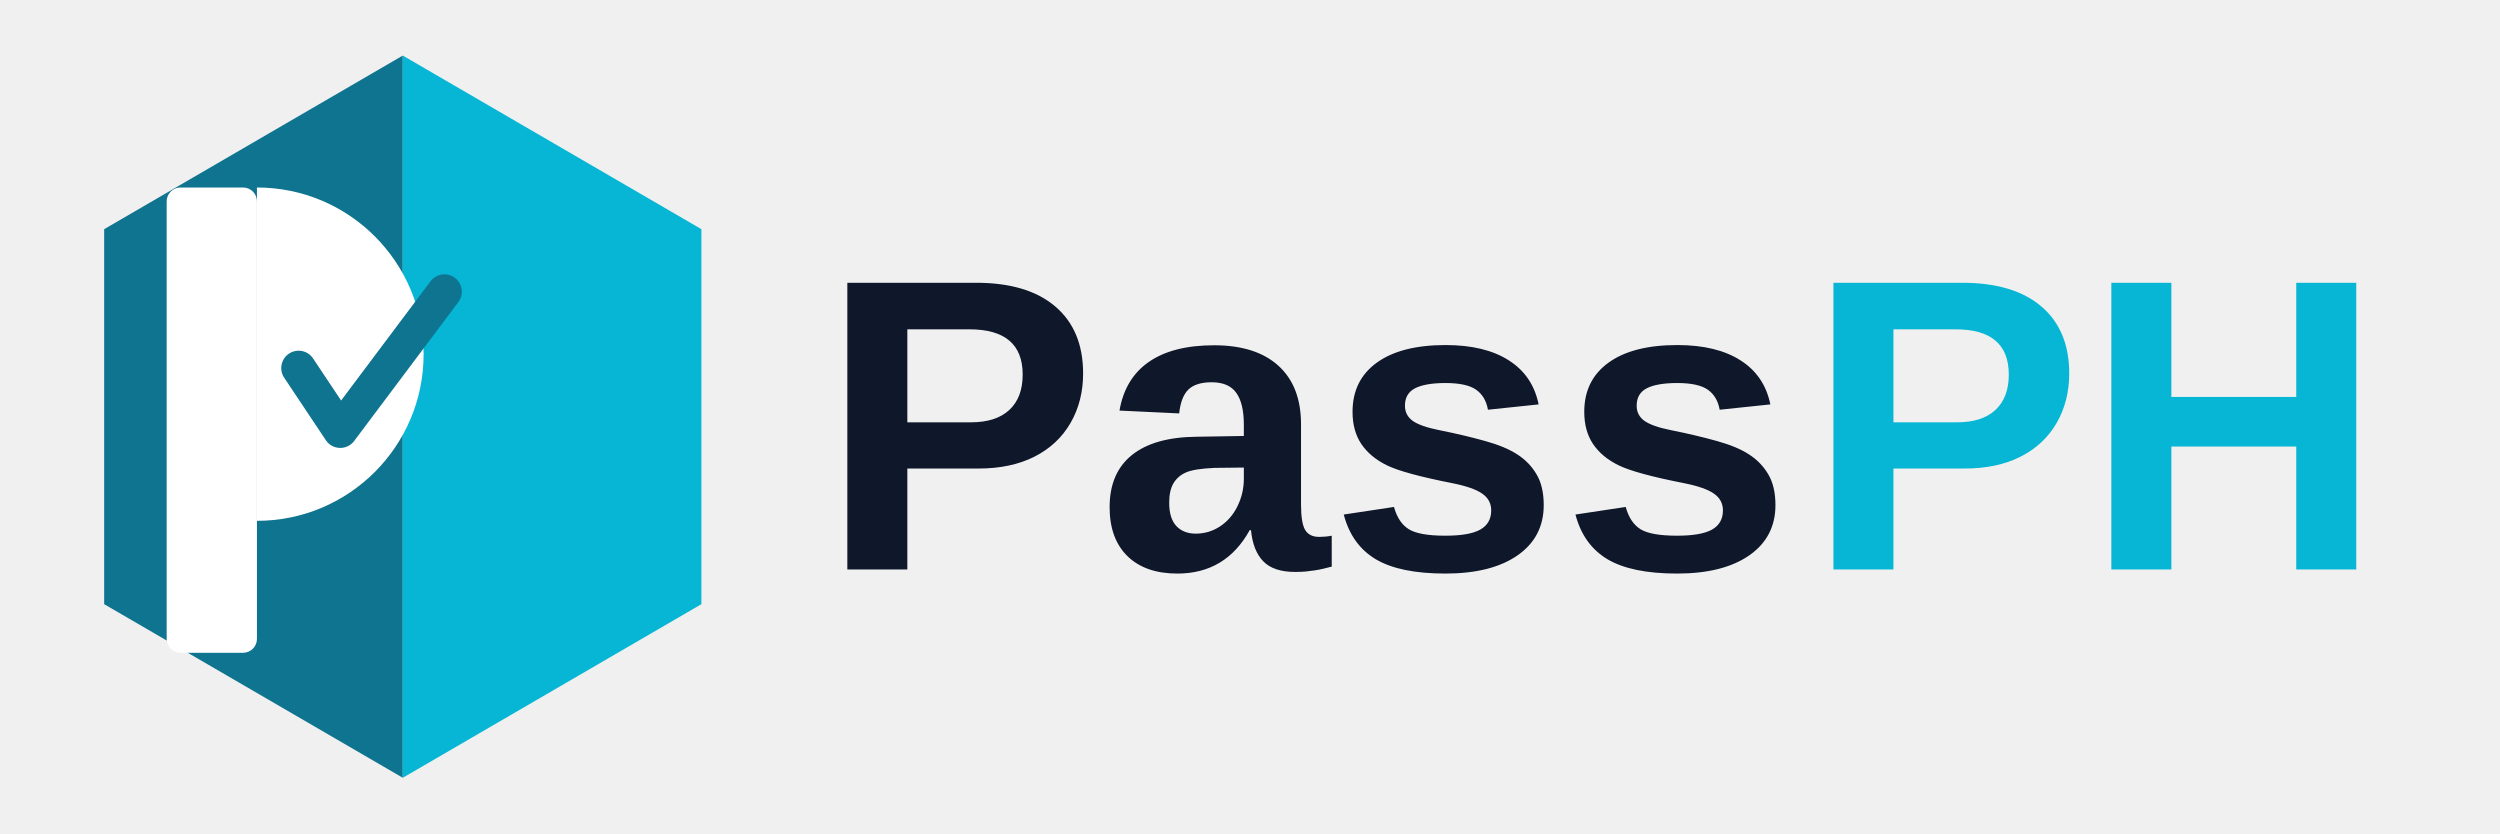
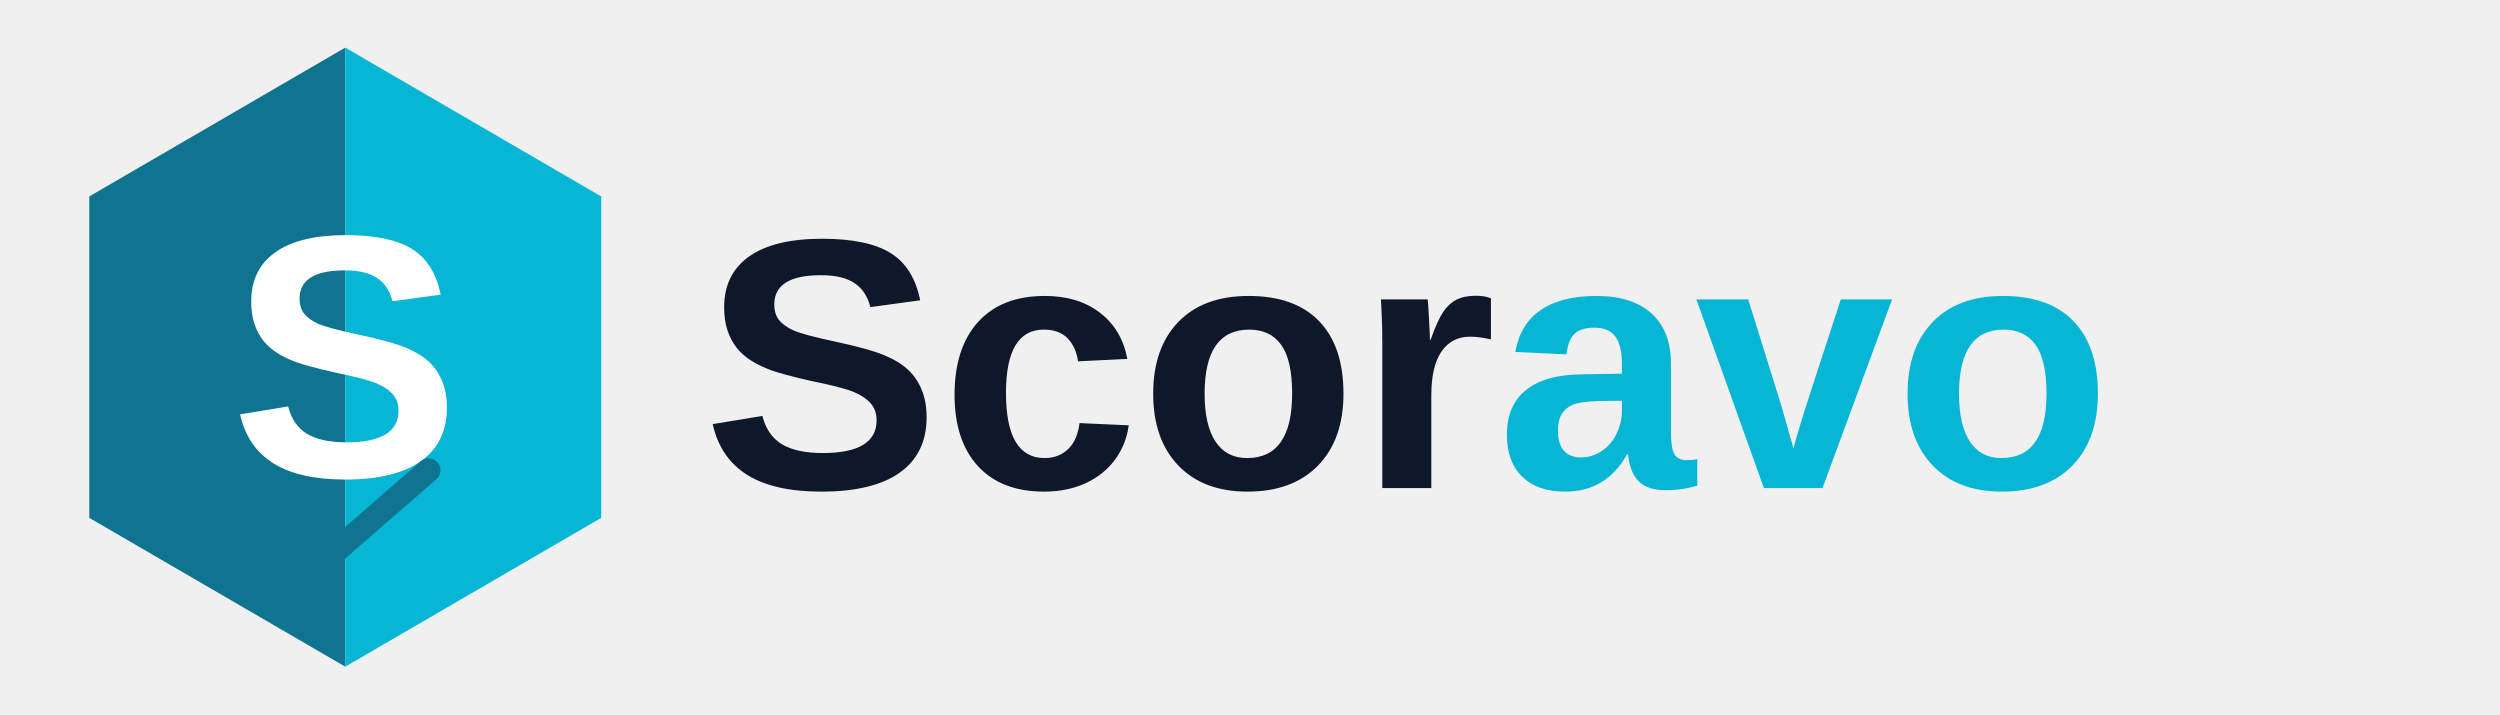
- <svg xmlns="http://www.w3.org/2000/svg" viewBox="0 0 360 120">
+ <svg xmlns="http://www.w3.org/2000/svg" viewBox="0 0 420 120">
  <polygon points="58,8 15,33 15,87 58,112" fill="#0e7490" />
  <polygon points="58,8 101,33 101,87 58,112" fill="#06b6d4" />
-   <rect x="24" y="27" width="13" height="67" rx="2" fill="white" />
-   <path d="M 37,27 A 24,24 0 0,1 37,75 Z" fill="white" />
-   <polyline points="43,53 49,62 64,42" fill="none" stroke="#0e7490" stroke-width="5" stroke-linecap="round" stroke-linejoin="round" />
-   <text x="118" y="82" font-family="Arial, Helvetica, sans-serif" font-weight="800" font-size="60" fill="#0f172a">Pass</text>
-   <text x="260" y="82" font-family="Arial, Helvetica, sans-serif" font-weight="800" font-size="60" fill="#06b6d4">PH</text>
+   <text x="58" y="80" font-family="Arial, Helvetica, sans-serif" font-weight="800" font-size="58" fill="white" text-anchor="middle">S</text>
+   <polyline points="43,90 49,99 72,79" fill="none" stroke="#0e7490" stroke-width="4" stroke-linecap="round" stroke-linejoin="round" />
+   <text x="118" y="82" font-family="Arial, Helvetica, sans-serif" font-weight="800" font-size="60" fill="#0f172a">Scor<tspan fill="#06b6d4">avo</tspan>
+   </text>
</svg>
